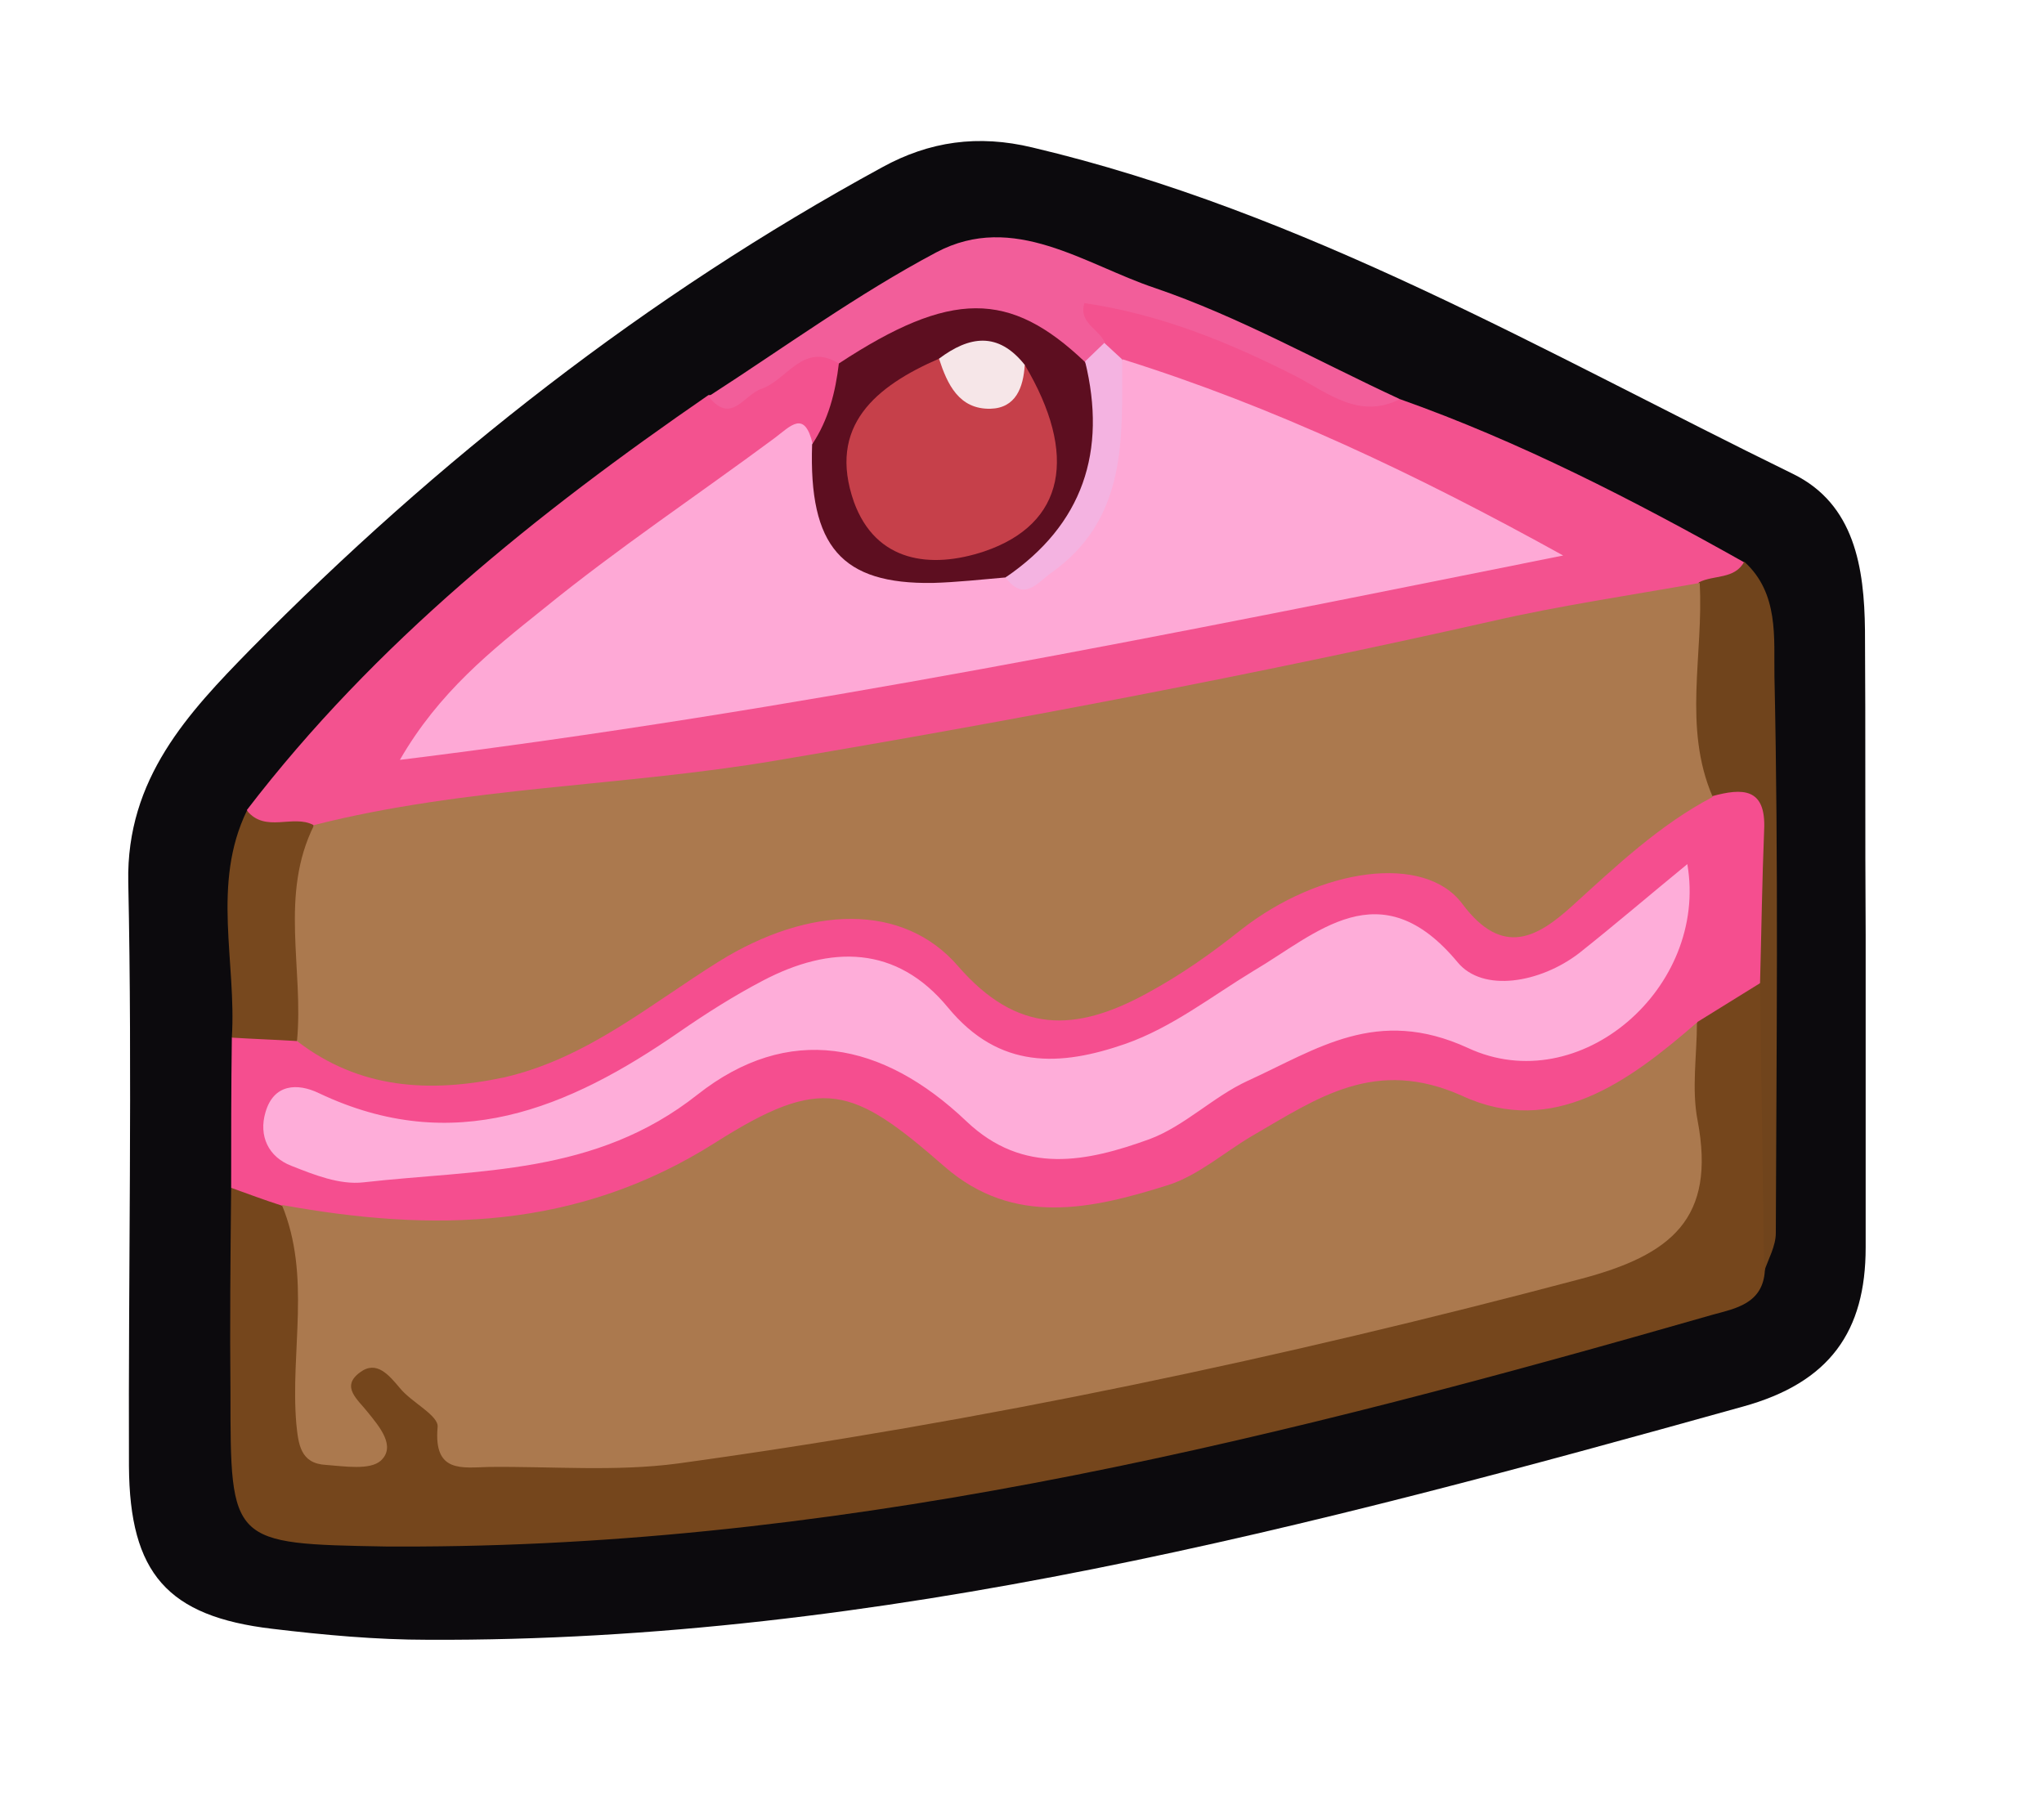
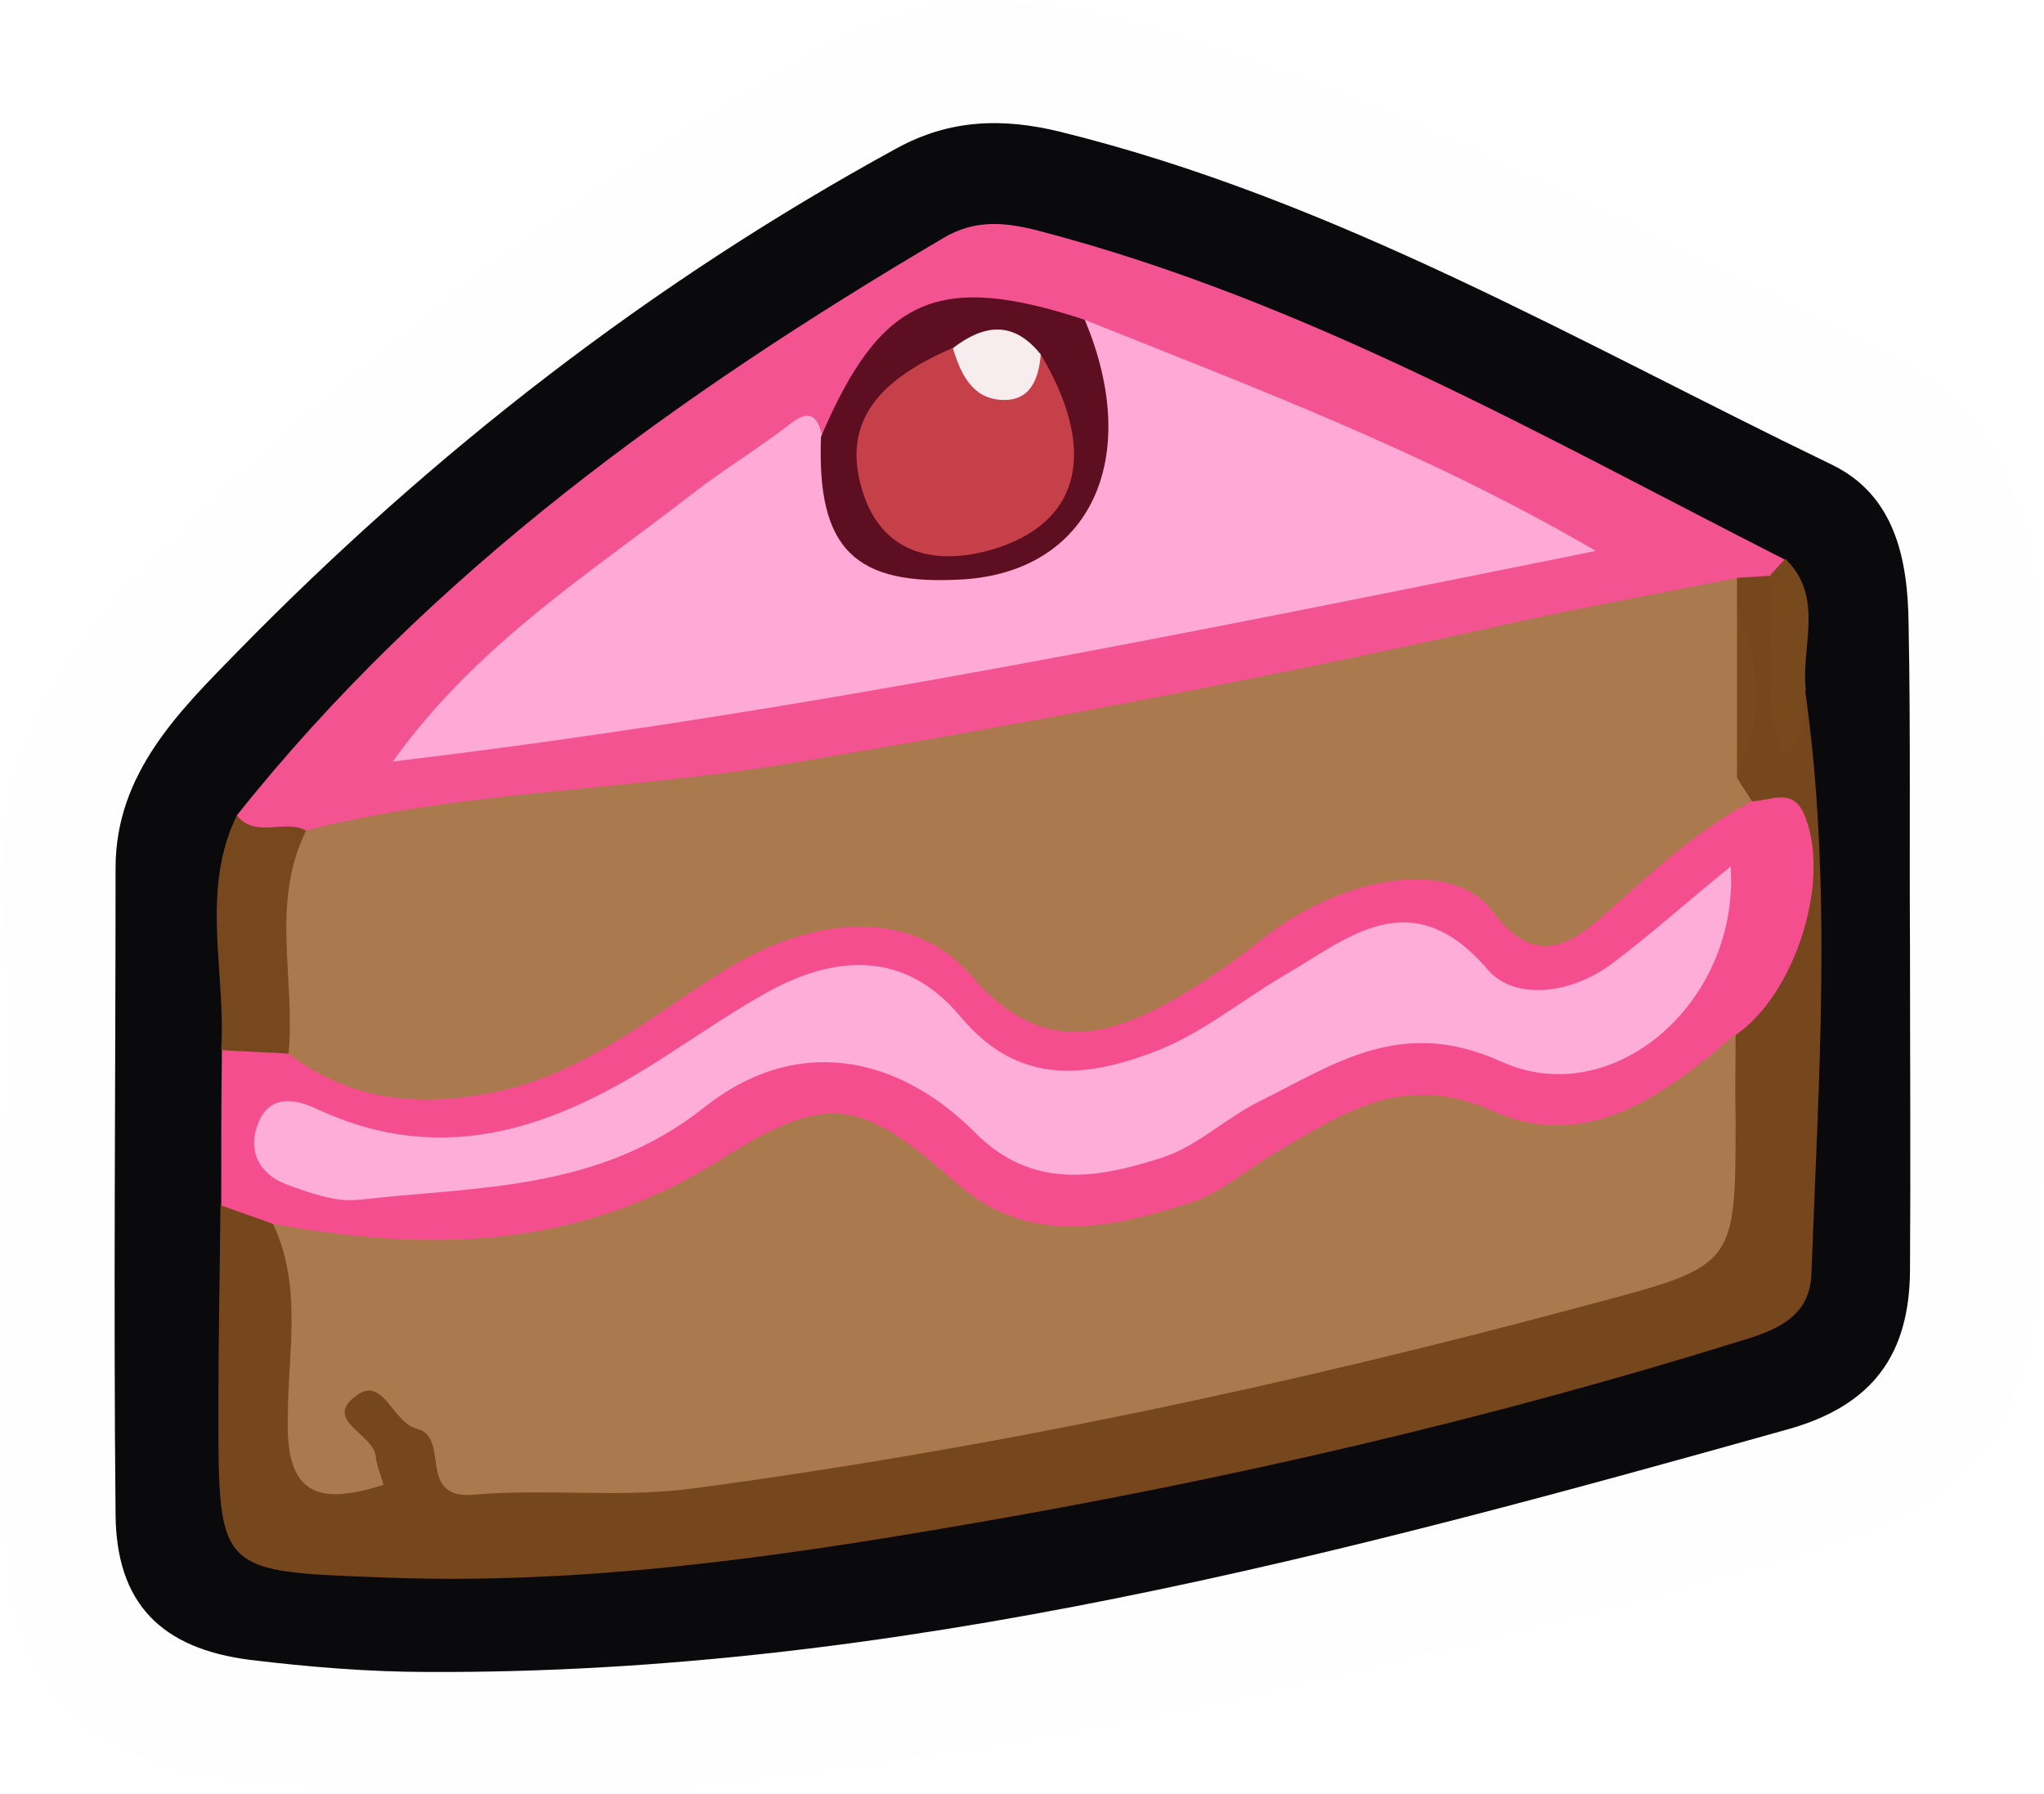
- <svg xmlns="http://www.w3.org/2000/svg" version="1.1" id="Camada_1" x="0px" y="0px" viewBox="0 0 29.8 26.44" style="enable-background:new 0 0 29.8 26.44;" xml:space="preserve">
+ <svg xmlns="http://www.w3.org/2000/svg" version="1.1" id="Camada_1" x="0px" y="0px" viewBox="0 0 28.83 25.3" style="enable-background:new 0 0 28.83 25.3;" xml:space="preserve">
  <style type="text/css">
- 	.st0{fill:#0C0A0D;}
- 	.st1{fill:#F3528F;}
- 	.st2{fill:#F54E8F;}
- 	.st3{fill:#75461C;}
- 	.st4{fill:#F25E9A;}
- 	.st5{fill:#70441C;}
- 	.st6{fill:#77481E;}
+ 	.st0{fill:#FEFEFE;}
+ 	.st1{fill:#0A090C;}
+ 	.st2{fill:#F35390;}
+ 	.st3{fill:#76471C;}
+ 	.st4{fill:#F54E8F;}
+ 	.st5{fill:#77481E;}
+ 	.st6{fill:#78491C;}
	.st7{fill:#AB794E;}
	.st8{fill:#FEA9D6;}
	.st9{fill:#5D0E20;}
- 	.st10{fill:#F4B3E1;}
- 	.st11{fill:#FEADD9;}
- 	.st12{fill:#C6404A;}
- 	.st13{fill:#F6E6E8;}
+ 	.st10{fill:#FEADD9;}
+ 	.st11{fill:#C6404A;}
+ 	.st12{fill:#F8EDEE;}
</style>
  <g>
-     <path class="st0" d="M27.2,13.63c0,1.52,0,3.04,0,4.56c0,1.22-0.52,1.97-1.79,2.32c-6.28,1.75-12.58,3.43-19.17,3.4   c-0.76,0-1.52-0.07-2.27-0.16c-1.53-0.18-2.08-0.81-2.09-2.37c-0.01-2.84,0.05-5.68-0.01-8.52c-0.03-1.51,0.88-2.47,1.78-3.39   c2.73-2.77,5.78-5.16,9.21-7.03c0.69-0.38,1.4-0.48,2.19-0.29c3.98,0.94,7.47,2.99,11.09,4.76c0.9,0.44,1.04,1.37,1.05,2.28   C27.2,10.67,27.19,12.15,27.2,13.63C27.2,13.63,27.2,13.63,27.2,13.63z" />
-     <path class="st1" d="M20.41,5.82c1.75,0.62,3.4,1.47,5.02,2.38c0.02,0.51-0.4,0.46-0.7,0.56c-6.17,1.42-12.37,2.71-18.68,3.35   c-0.48,0.05-0.94,0.16-1.42,0.2c-0.4-0.04-0.89,0.09-1.03-0.5c1.87-2.44,4.22-4.32,6.73-6.05c0.48,0.03,0.76-0.37,1.13-0.56   c0.41-0.22,0.72-0.3,0.94,0.21c0.03,0.49-0.05,0.93-0.54,1.18c-2.06,0.96-3.7,2.46-5.43,4.09c5.35-0.67,10.5-1.72,15.5-2.74   c-1.7-0.9-3.63-1.67-5.55-2.44c-0.16-0.08-0.31-0.19-0.44-0.31c-0.19-0.24-0.5-0.49-0.28-0.82c0.19-0.29,0.5-0.11,0.77-0.04   c0.93,0.23,1.77,0.67,2.63,1.09C19.49,5.62,19.93,5.8,20.41,5.82z" />
-     <path class="st2" d="M3.37,17.32c0-0.73,0-1.46,0.01-2.19c0.27-0.22,0.58-0.27,0.91-0.18C6,15.88,7.6,15.56,9.14,14.53   c0.56-0.38,1.1-0.81,1.74-1.06c1.18-0.46,2.35-0.58,3.33,0.44c0.74,0.77,1.51,0.75,2.39,0.29c0.88-0.46,1.58-1.23,2.57-1.52   c0.84-0.25,1.64-0.4,2.37,0.26c0.58,0.52,1.03,0.18,1.46-0.21c0.65-0.59,1.28-1.22,2.21-1.36c0.52,0.01,0.63,0.33,0.62,0.78   c-0.02,0.7,0,1.4-0.01,2.09c-0.11,0.52-0.57,0.7-0.94,0.98c-1.21,1.12-2.56,1.51-4.18,0.98c-0.93-0.3-1.69,0.32-2.42,0.8   c-0.93,0.62-1.91,0.96-3.04,0.89c-0.67-0.04-1.27-0.18-1.73-0.68c-0.86-0.94-1.82-0.88-2.81-0.29c-1.52,0.9-3.11,1.41-4.9,1.22   c-0.56-0.06-1.11-0.08-1.65-0.24C3.8,17.81,3.56,17.6,3.37,17.32z" />
-     <path class="st3" d="M3.37,17.32c0.25,0.09,0.49,0.18,0.74,0.26c0.59,0.28,0.52,0.84,0.55,1.35c0.04,0.62-0.08,1.26,0.21,1.99   c0.23-0.42-0.13-0.94,0.39-1.09c0.51-0.15,0.87,0.16,1.12,0.52c0.42,0.61,0.99,0.72,1.67,0.7c3.93-0.12,7.74-1.01,11.56-1.88   c1.2-0.28,2.39-0.63,3.59-0.94c0.87-0.22,1.3-0.66,1.23-1.6c-0.05-0.59-0.06-1.2,0.32-1.73c0.31-0.19,0.61-0.38,0.92-0.57   c0.29,1.4,0.18,2.8,0.06,4.2c-0.03,0.48-0.43,0.55-0.76,0.64c-6.17,1.77-12.38,3.35-18.86,3.38c-0.16,0-0.32,0-0.48,0   c-2.27-0.04-2.27-0.04-2.27-2.24C3.35,19.32,3.36,18.32,3.37,17.32z" />
-     <path class="st4" d="M12.23,5.3c-0.52-0.32-0.75,0.24-1.13,0.37c-0.26,0.09-0.44,0.53-0.77,0.11c1.1-0.71,2.17-1.49,3.32-2.1   c1.13-0.6,2.17,0.18,3.19,0.52c1.23,0.42,2.38,1.07,3.57,1.62c-0.59,0.3-1.05-0.09-1.51-0.33c-0.98-0.5-1.99-0.91-3.09-1.07   C15.72,4.71,16.03,4.8,16.11,5c-0.03,0.19-0.13,0.32-0.32,0.37C14.62,4.57,13.42,5,12.23,5.3z" />
-     <path class="st5" d="M25.72,18.54c-0.02-1.4-0.04-2.8-0.06-4.2c0.02-0.75,0.03-1.49,0.06-2.24c0.03-0.62-0.32-0.61-0.76-0.49   c-0.75-0.79-0.82-1.92-0.19-3.12c0.22-0.11,0.52-0.04,0.66-0.3c0.51,0.46,0.43,1.12,0.44,1.67c0.06,2.71,0.03,5.41,0.02,8.12   C25.89,18.17,25.78,18.36,25.72,18.54z" />
-     <path class="st6" d="M4.33,15.18c-0.32-0.02-0.63-0.03-0.95-0.05c0.07-1.1-0.3-2.24,0.22-3.31c0.27,0.33,0.67,0.05,0.97,0.21   C4.74,13.1,4.92,14.17,4.33,15.18z" />
-     <path class="st7" d="M4.33,15.18c0.1-1.05-0.26-2.13,0.25-3.15c2.21-0.56,4.49-0.56,6.73-0.94c3.5-0.59,6.97-1.25,10.43-2.03   c1-0.23,2.03-0.38,3.04-0.56c0.06,1.04-0.25,2.1,0.19,3.12c-0.78,0.41-1.41,1.01-2.06,1.6c-0.49,0.44-1,0.75-1.59-0.04   c-0.55-0.74-2.07-0.53-3.23,0.38c-0.44,0.35-0.88,0.66-1.38,0.93c-1.03,0.56-1.88,0.59-2.74-0.4c-0.8-0.93-2.17-0.89-3.49-0.07   c-1.01,0.63-1.92,1.41-3.13,1.69C6.26,15.94,5.24,15.88,4.33,15.18z" />
-     <path class="st8" d="M16.37,5.24c2.2,0.69,4.27,1.67,6.42,2.86c-5.69,1.14-11.21,2.27-16.96,2.98c0.57-0.99,1.34-1.6,2.09-2.2   C9,8,10.17,7.22,11.29,6.39c0.24-0.18,0.44-0.42,0.56,0.09c0.27,1.57,1.4,1.76,2.69,1.69c1.04-0.05,1.33-0.78,1.49-1.62   C16.1,6.1,15.94,5.59,16.37,5.24z" />
-     <path class="st9" d="M14.66,8.42c-0.35,0.03-0.71,0.07-1.06,0.08c-1.33,0.02-1.81-0.53-1.76-2.02c0.24-0.36,0.34-0.76,0.39-1.18   c1.63-1.07,2.49-1.07,3.59-0.02C16.43,6.74,16.06,7.74,14.66,8.42z" />
-     <path class="st10" d="M14.66,8.42c1.13-0.77,1.48-1.84,1.16-3.15c0.09-0.09,0.19-0.18,0.28-0.27c0.09,0.08,0.17,0.16,0.26,0.24   c0,1.15,0.08,2.32-1.03,3.11C15.12,8.5,14.93,8.78,14.66,8.42z" />
-     <path class="st7" d="M24.74,14.91c0,0.48-0.08,0.97,0.01,1.43c0.27,1.43-0.38,1.96-1.71,2.31c-4.34,1.15-8.72,2.08-13.16,2.69   c-0.9,0.12-1.83,0.04-2.75,0.05c-0.4,0.01-0.81,0.09-0.75-0.58c0.02-0.17-0.38-0.36-0.55-0.57c-0.16-0.19-0.34-0.41-0.58-0.23   c-0.29,0.21-0.03,0.4,0.11,0.58c0.17,0.21,0.42,0.5,0.19,0.71c-0.16,0.14-0.53,0.08-0.8,0.06c-0.37-0.02-0.4-0.3-0.43-0.6   c-0.09-1.06,0.22-2.15-0.21-3.19c2.2,0.4,4.3,0.37,6.32-0.91c1.56-0.99,2-0.82,3.34,0.35c1.01,0.88,2.15,0.62,3.26,0.27   c0.44-0.14,0.82-0.48,1.23-0.72c0.95-0.55,1.79-1.15,3.06-0.58C22.64,16.59,23.75,15.77,24.74,14.91z" />
-     <path class="st11" d="M24.6,12.6c0.31,1.8-1.57,3.44-3.2,2.68c-1.33-0.61-2.2,0.02-3.21,0.48c-0.5,0.23-0.92,0.66-1.43,0.85   c-0.91,0.33-1.84,0.53-2.67-0.26c-1.23-1.17-2.6-1.43-3.92-0.39c-1.49,1.18-3.19,1.09-4.87,1.28C4.95,17.28,4.58,17.13,4.25,17   c-0.34-0.13-0.48-0.44-0.38-0.78c0.12-0.42,0.47-0.43,0.78-0.28c1.96,0.93,3.63,0.23,5.25-0.89c0.39-0.27,0.8-0.53,1.22-0.75   c0.99-0.52,1.95-0.52,2.7,0.39c0.75,0.91,1.64,0.86,2.59,0.53c0.68-0.24,1.25-0.69,1.86-1.06c0.92-0.54,1.85-1.49,2.98-0.13   c0.37,0.45,1.21,0.3,1.77-0.13C23.55,13.48,24.05,13.05,24.6,12.6z" />
-     <path class="st12" d="M14.94,5.32c0.78,1.31,0.59,2.32-0.59,2.72c-0.78,0.26-1.58,0.16-1.9-0.72c-0.39-1.11,0.32-1.69,1.24-2.09   C14.09,5.44,14.5,5.61,14.94,5.32z" />
-     <path class="st13" d="M14.94,5.32c-0.02,0.33-0.13,0.63-0.5,0.64c-0.46,0.01-0.63-0.36-0.75-0.73C14.13,4.9,14.55,4.83,14.94,5.32z   " />
+     <path class="st0" d="M0.06,16.77c0-1.2,0.1-2.41-0.02-3.59c-0.24-2.2,0.67-3.85,2.17-5.32c2.86-2.81,5.99-5.29,9.51-7.23   c1.06-0.58,2.17-0.79,3.45-0.49c4.14,0.98,7.79,3.06,11.54,4.92c1.54,0.77,1.98,2.3,2.04,3.84c0.11,2.79,0.12,5.59,0.03,8.39   c-0.1,3.03-0.86,3.91-3.75,4.73c-5.08,1.44-10.2,2.67-15.47,3.18c-2.16,0.21-4.31,0.08-6.46-0.14c-1.88-0.2-2.95-1.41-3.03-3.37   C0.03,20.84,0.06,20,0.06,19.16C0.06,18.36,0.06,17.57,0.06,16.77C0.06,16.77,0.06,16.77,0.06,16.77z" />
+     <path class="st1" d="M26.94,13.36c0,1.52,0.01,3.04,0,4.56c-0.01,1.17-0.51,1.9-1.73,2.24c-6.28,1.76-12.57,3.45-19.17,3.42   c-0.84,0-1.68-0.07-2.51-0.17c-1.26-0.16-1.89-0.8-1.9-2.05c-0.03-3.04,0-6.08,0-9.12c0-1.34,0.91-2.22,1.72-3.05   c2.75-2.81,5.84-5.21,9.3-7.1c0.75-0.41,1.5-0.43,2.31-0.23c3.89,0.96,7.31,2.97,10.87,4.69c0.9,0.43,1.08,1.34,1.09,2.25   C26.95,10.32,26.93,11.84,26.94,13.36C26.94,13.36,26.94,13.36,26.94,13.36z" />
+     <path class="st2" d="M3.34,11.5c2.73-3.43,6.23-5.94,9.96-8.14c0.45-0.27,0.88-0.23,1.37-0.1c3.75,0.98,7.08,2.89,10.5,4.63   c0.07,0.25-0.09,0.34-0.27,0.43c-0.18,0.08-0.38,0.11-0.57,0.14c-5.59,1.27-11.17,2.53-16.89,3.11c-1.03,0.1-2.05,0.28-3.07,0.42   C3.97,11.95,3.48,12.08,3.34,11.5z" />
+     <path class="st3" d="M24.5,8.15c0.15-0.01,0.31-0.02,0.46-0.03c0.47,0.49,0.09,1.12,0.29,1.66c0.01,0.02,0.07,0.02,0.11,0.01   c0.04-0.01,0.07-0.04,0.1-0.06c0.39,2.74,0.19,5.48,0.09,8.23c-0.02,0.58-0.44,0.78-0.93,0.93c-3.62,1.13-7.31,1.98-11.05,2.62   c-2.67,0.46-5.35,0.84-8.09,0.74c-2.4-0.09-2.4-0.04-2.4-2.37c0-0.96,0.02-1.92,0.03-2.88c0.35-0.18,0.63-0.02,0.9,0.18   c0.43,0.45,0.37,1.03,0.4,1.58c0.03,0.55-0.09,1.12,0.2,1.78c0.21-0.39-0.1-0.97,0.48-1.06C5.55,19.42,5.9,19.67,6.1,20   c0.43,0.69,1.06,0.75,1.77,0.73c3.98-0.14,7.83-1.03,11.68-1.94c1.13-0.27,2.24-0.6,3.36-0.87c0.95-0.23,1.34-0.73,1.25-1.7   c-0.05-0.51-0.05-1.04,0.12-1.54c1.07-1.51,1.15-2.21,0.36-3.25c-0.14-0.12-0.24-0.26-0.27-0.44c0.03-0.78,0.1-1.56-0.04-2.33   C24.31,8.45,24.35,8.28,24.5,8.15z" />
+     <path class="st4" d="M3.85,17.26C3.61,17.17,3.36,17.09,3.12,17c0-0.73,0-1.46,0.01-2.19c0.27-0.22,0.58-0.27,0.91-0.18   c1.7,0.93,3.3,0.62,4.84-0.41c0.56-0.38,1.1-0.81,1.73-1.06c1.17-0.47,2.35-0.61,3.33,0.41c0.78,0.81,1.58,0.76,2.49,0.27   c0.78-0.41,1.38-1.08,2.23-1.39c0.94-0.34,1.83-0.56,2.69,0.19c0.59,0.51,1.02,0.08,1.45-0.29c0.56-0.5,1.05-1.12,1.92-1.05   c0.26-0.01,0.56-0.19,0.72,0.17c0.4,0.89-0.1,2.53-0.95,3.12c-0.85,1.33-1.81,1.83-3.34,1.4c-1.24-0.35-2.19,0.01-3.13,0.67   c-0.96,0.67-1.99,0.98-3.16,0.89c-0.58-0.04-1.12-0.17-1.52-0.6c-0.92-1.03-1.95-0.96-3.02-0.31c-1.48,0.9-3.05,1.32-4.8,1.17   C4.9,17.74,4.35,17.63,3.85,17.26z" />
+     <path class="st5" d="M4.07,14.86c-0.32-0.02-0.63-0.03-0.95-0.05c0.07-1.1-0.3-2.24,0.22-3.31c0.27,0.33,0.67,0.05,0.97,0.21   C4.48,12.78,4.66,13.85,4.07,14.86z" />
+     <path class="st6" d="M25.47,9.73c-0.08,0.29,0.1,0.64-0.31,0.92c-0.37-0.85-0.11-1.71-0.19-2.54c0.07-0.08,0.14-0.15,0.21-0.23   C25.74,8.42,25.4,9.11,25.47,9.73z" />
+     <path class="st7" d="M4.07,14.86c0.1-1.05-0.26-2.13,0.25-3.15c2.21-0.56,4.49-0.56,6.73-0.93c3.45-0.58,6.89-1.23,10.3-2   c1.05-0.23,2.1-0.42,3.15-0.63c0,0.15,0,0.29,0,0.44c0.16,0.79,0.16,1.59,0,2.38c0.07,0.11,0.14,0.22,0.21,0.33   c-0.79,0.41-1.41,1.01-2.07,1.59c-0.49,0.44-1,0.76-1.59-0.04c-0.55-0.74-2.07-0.53-3.23,0.38c-0.44,0.35-0.88,0.66-1.38,0.93   c-1.03,0.56-1.88,0.6-2.74-0.4c-0.8-0.93-2.17-0.89-3.49-0.07c-1.01,0.63-1.92,1.41-3.13,1.69C6,15.62,4.99,15.56,4.07,14.86z" />
+     <path class="st8" d="M15.3,4.51c2.39,0.96,4.81,1.86,7.21,3.26c-5.67,1.14-11.19,2.28-16.97,2.97c1.19-1.66,2.78-2.65,4.23-3.78   c0.44-0.34,0.92-0.63,1.36-0.97c0.29-0.23,0.4-0.13,0.47,0.17c0.37,0.59,0.27,1.5,1.31,1.62c1.59,0.19,2.44-0.53,2.39-2.11   C15.27,5.29,15.06,4.89,15.3,4.51z" />
+     <path class="st9" d="M15.3,4.51c0.82,1.95,0.08,3.54-1.7,3.66c-1.55,0.1-2.08-0.43-2.02-2.01C12.42,4.19,13.23,3.83,15.3,4.51z" />
+     <path class="st7" d="M3.85,17.26c2.2,0.4,4.3,0.37,6.32-0.91c1.56-0.99,2-0.82,3.34,0.35c1.01,0.88,2.15,0.62,3.26,0.27   c0.44-0.14,0.82-0.48,1.23-0.72c0.95-0.55,1.79-1.15,3.06-0.58c1.32,0.59,2.43-0.23,3.42-1.09c0,0.4-0.01,0.8,0,1.2   c0,2.09,0,2.07-2.07,2.62c-4.16,1.12-8.36,2.02-12.62,2.59c-1.02,0.14-2.08,0-3.11,0.09c-0.81,0.07-0.32-0.81-0.8-0.93   c-0.34-0.08-0.47-0.75-0.85-0.47c-0.49,0.35,0.24,0.54,0.27,0.86c0.01,0.12,0.06,0.23,0.11,0.4c-0.93,0.3-1.39,0.14-1.35-0.97   C4.06,19.08,4.27,18.14,3.85,17.26z" />
+     <path class="st6" d="M24.5,10.97c0-0.79,0-1.59,0-2.38C24.86,9.38,24.86,10.17,24.5,10.97z" />
+     <path class="st10" d="M24.41,12.22c0.13,1.91-1.66,3.47-3.24,2.75c-1.41-0.64-2.35,0.04-3.42,0.57c-0.46,0.23-0.86,0.62-1.34,0.78   c-0.92,0.3-1.85,0.47-2.66-0.35c-1.11-1.11-2.54-1.37-3.82-0.35c-1.49,1.18-3.18,1.11-4.86,1.3c-0.34,0.04-0.71-0.1-1.04-0.22   c-0.38-0.15-0.55-0.48-0.38-0.88c0.17-0.39,0.52-0.32,0.82-0.18c1.82,0.85,3.41,0.24,4.94-0.76c0.47-0.3,0.93-0.62,1.42-0.89   c0.98-0.54,1.95-0.57,2.71,0.34c0.79,0.95,1.7,0.89,2.7,0.52c0.68-0.25,1.24-0.72,1.85-1.08c0.89-0.51,1.8-1.37,2.89-0.1   c0.39,0.46,1.21,0.34,1.77-0.09C23.27,13.19,23.77,12.74,24.41,12.22z" />
+     <path class="st11" d="M14.68,5c0.78,1.31,0.59,2.32-0.59,2.72C13.31,7.98,12.5,7.88,12.19,7c-0.39-1.11,0.32-1.69,1.24-2.09   C13.83,5.12,14.24,5.29,14.68,5z" />
+     <path class="st12" d="M14.68,5c-0.03,0.35-0.15,0.66-0.55,0.64c-0.42-0.02-0.58-0.37-0.69-0.73C13.87,4.58,14.29,4.51,14.68,5z" />
  </g>
</svg>
